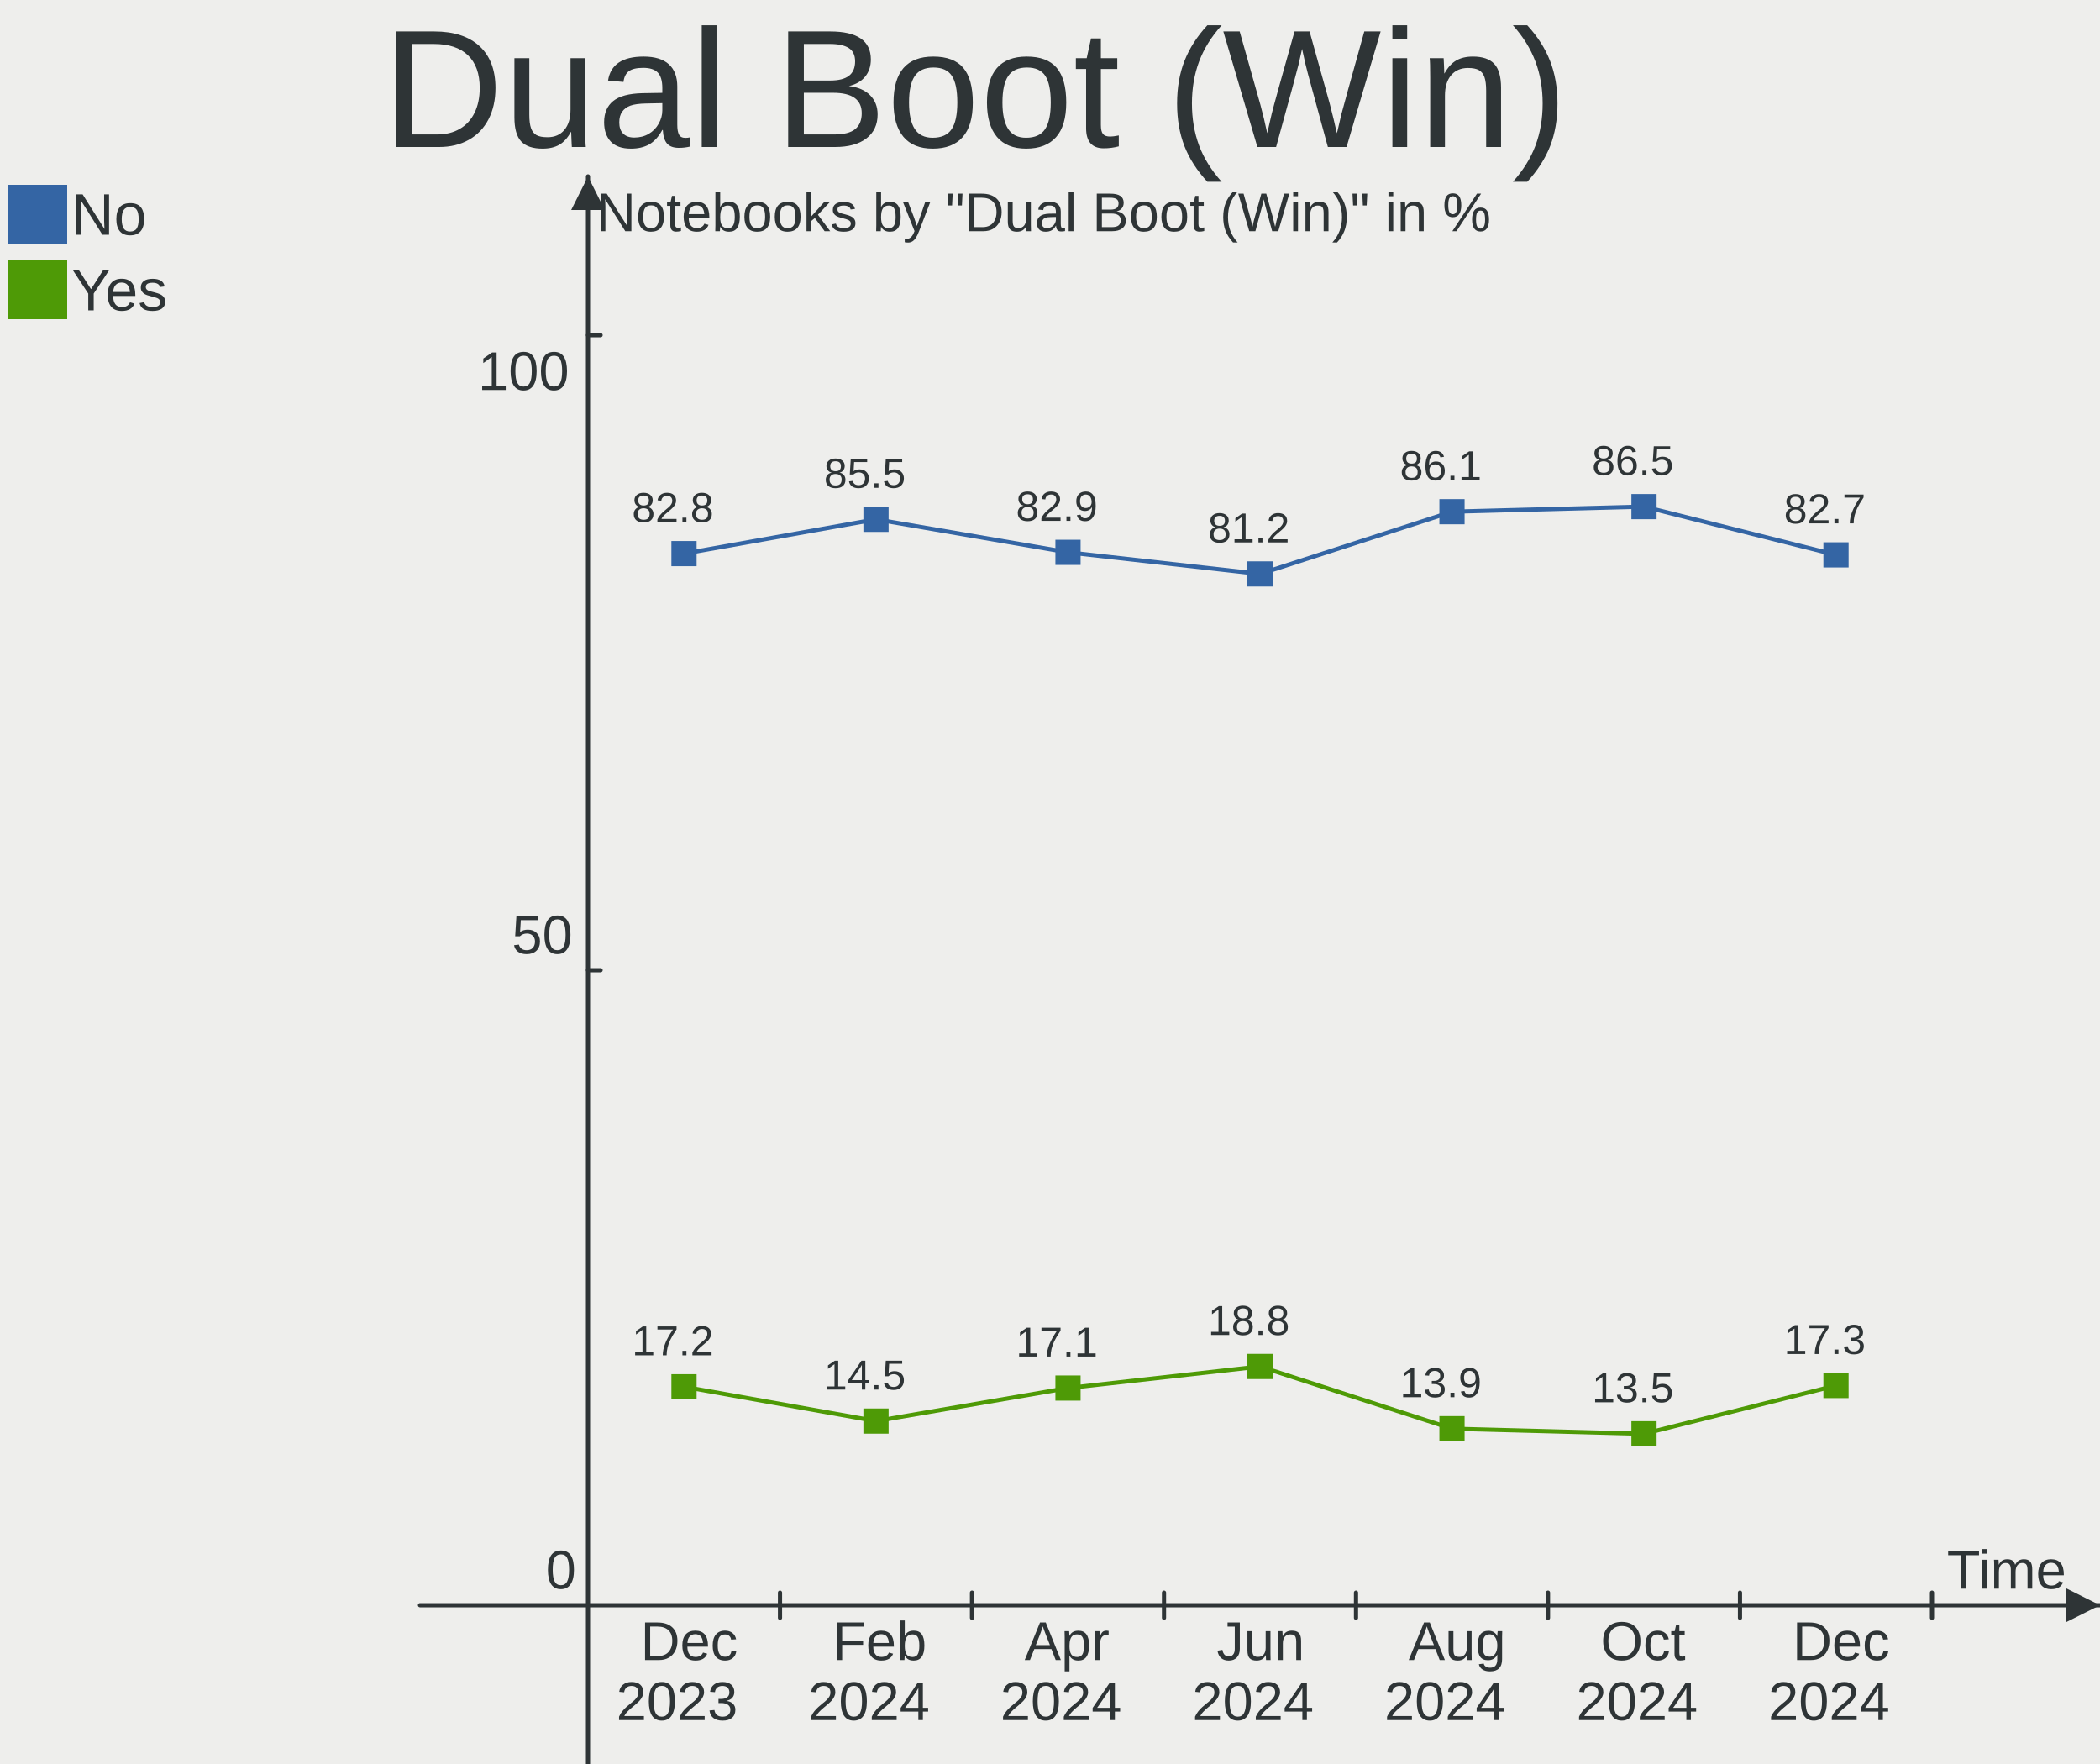
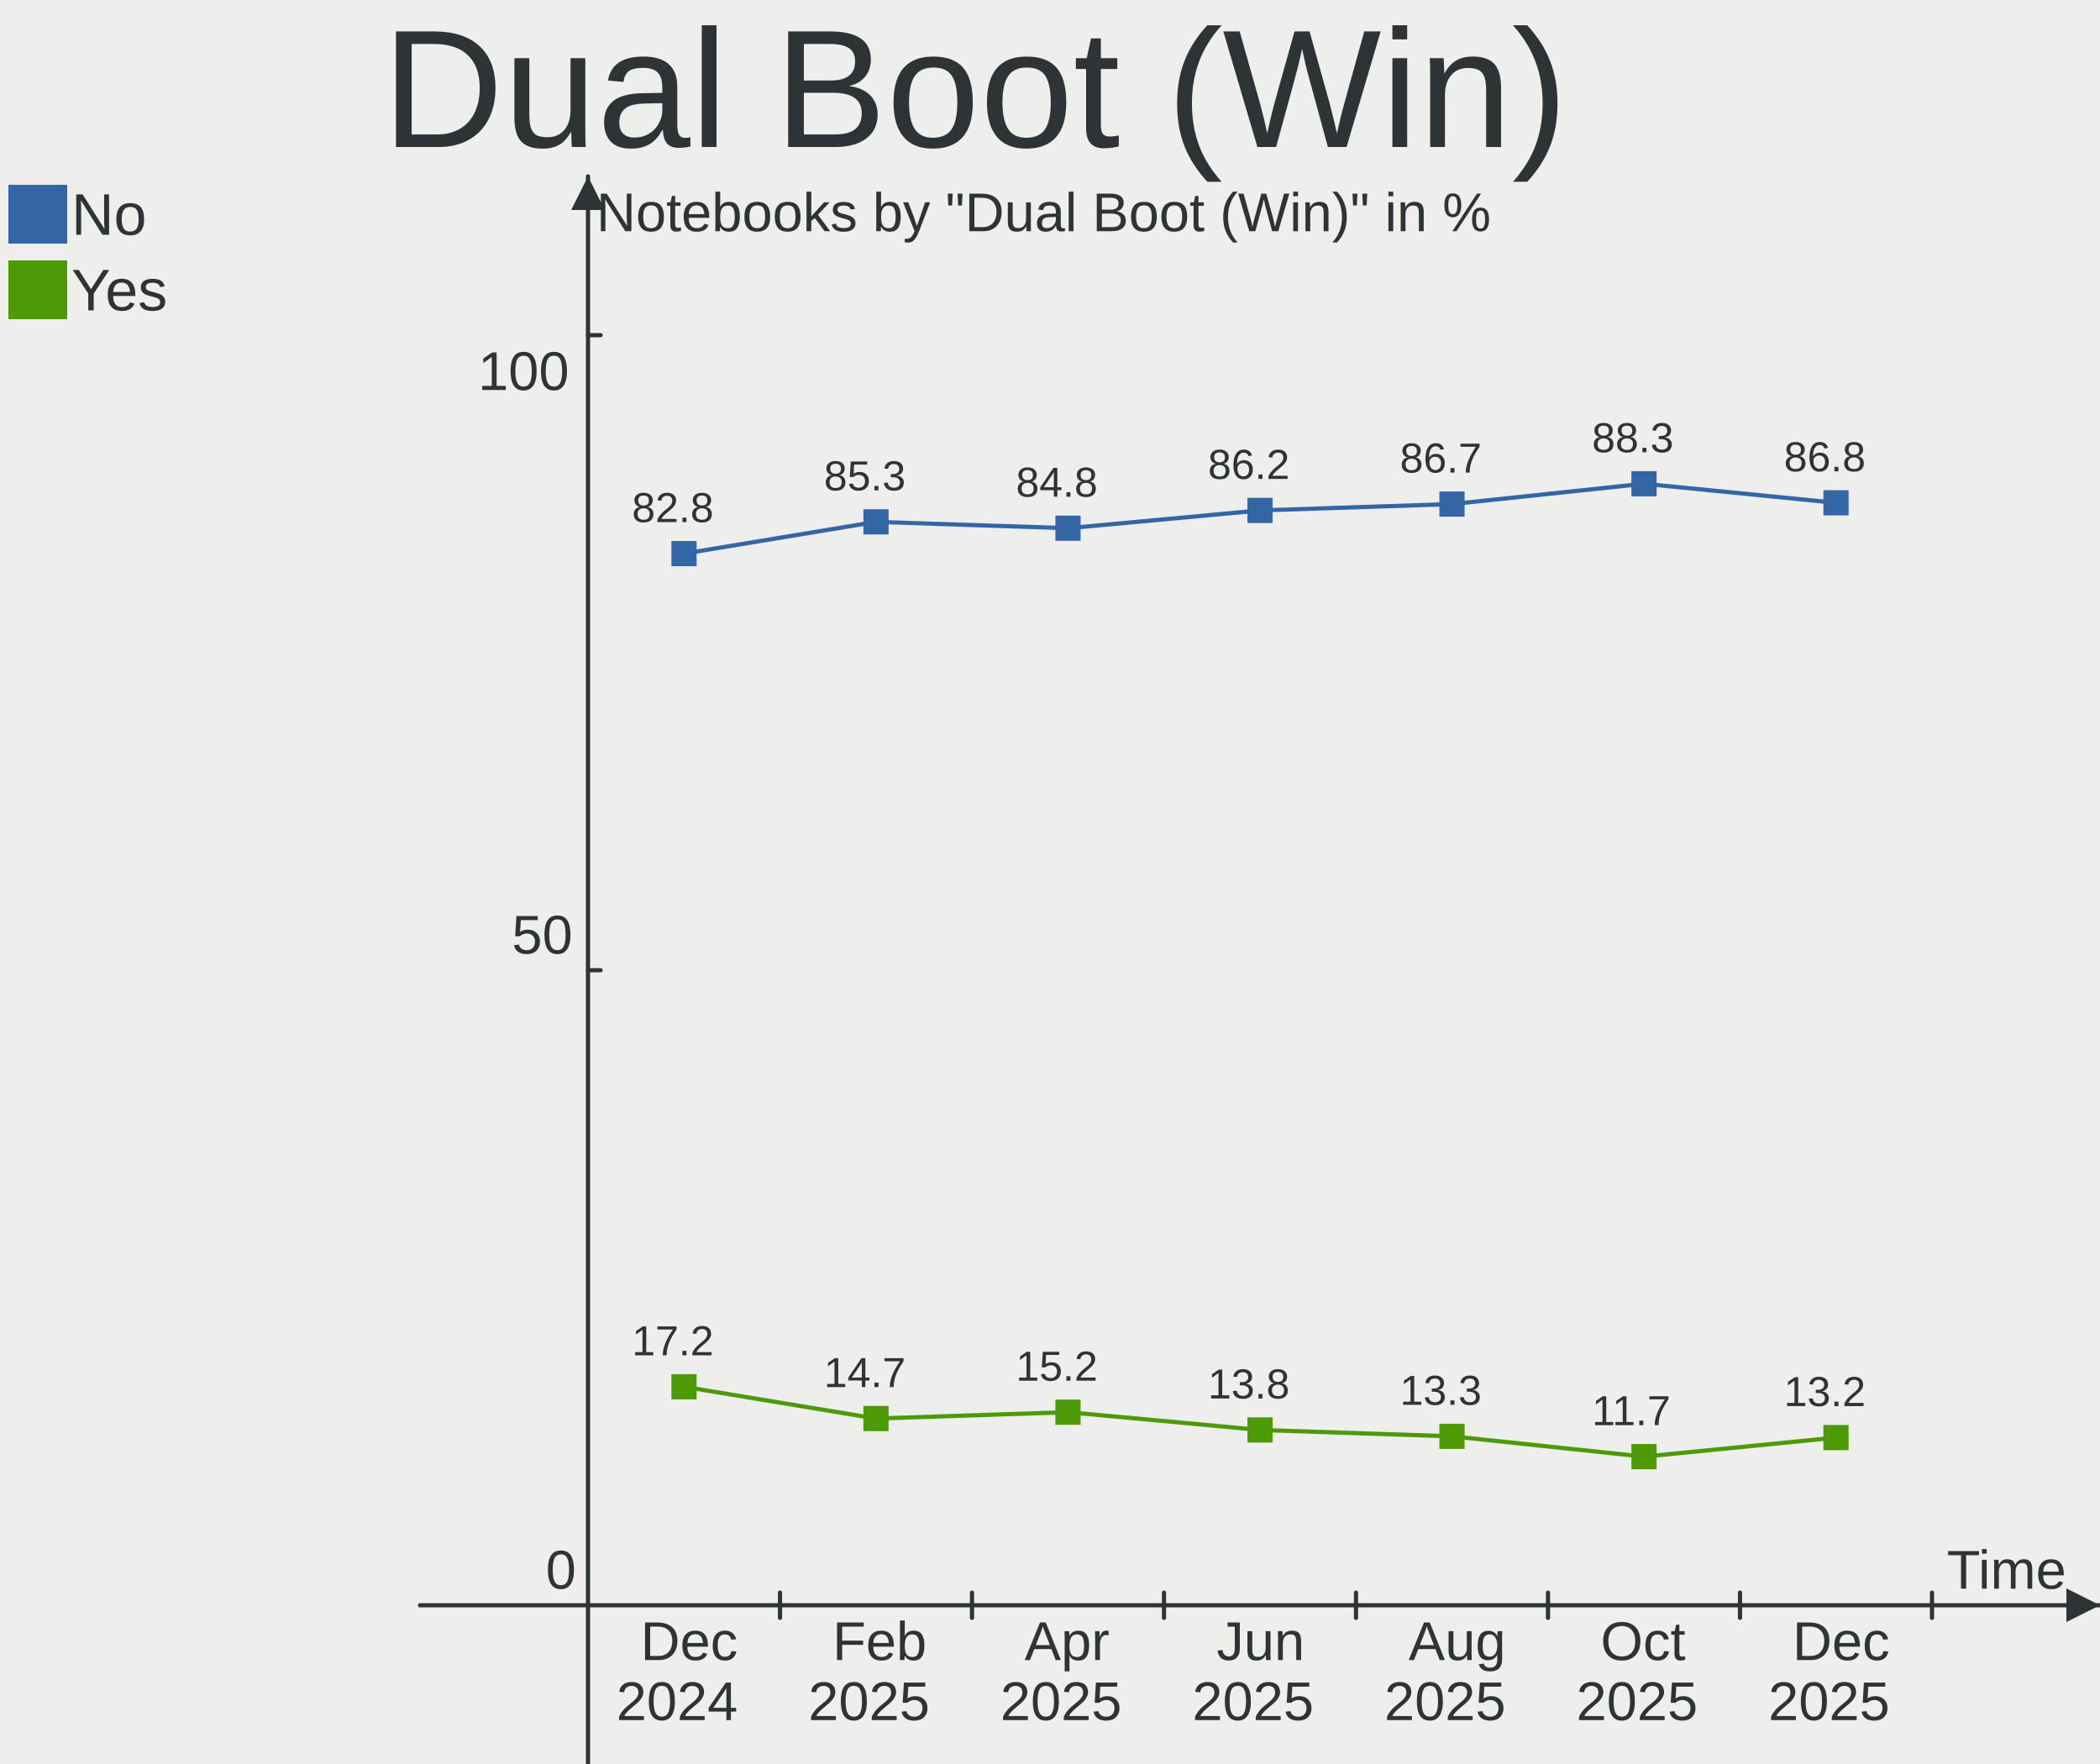
<svg xmlns="http://www.w3.org/2000/svg" width="500" height="420" version="1.0" id="ezcGraph">
  <defs />
  <g id="ezcGraphChart" color-rendering="optimizeQuality" shape-rendering="geometricPrecision" text-rendering="optimizeLegibility">
    <path d=" M 0,420 L 0,0 L 500,0 L 500,420 L 0,420 z " style="fill: #eeeeec; fill-opacity: 1.00; stroke: none;" id="ezcGraphPolygon_1" />
    <path d=" M 0,42 L 0,0 L 500,0 L 500,42 L 0,42 z " style="fill: #000000; fill-opacity: 0.00; stroke: none;" id="ezcGraphPolygon_2" />
    <path d=" M 0,420 L 0,42 L 100,42 L 100,420 L 0,420 z " style="fill: #000000; fill-opacity: 0.00; stroke: none;" id="ezcGraphPolygon_4" />
    <path d=" M 2,58 L 2,44 L 16,44 L 16,58 L 2,58 z " style="fill: #3465a4; fill-opacity: 1.00; stroke: none; cursor: pointer;" id="ezcGraphPolygon_5" />
    <path d=" M 2,76 L 2,62 L 16,62 L 16,76 L 2,76 z " style="fill: #4e9a06; fill-opacity: 1.00; stroke: none; cursor: pointer;" id="ezcGraphPolygon_7" />
    <path d=" M 100,382.2 L 500,382.2" style="fill: none; stroke: #2e3436; stroke-width: 1; stroke-opacity: 1.00; stroke-linecap: round; stroke-linejoin: round;" id="ezcGraphLine_9" />
    <path d=" M 492,378.2 L 500,382.2 L 492,386.2 L 492,378.2 z " style="fill: #2e3436; fill-opacity: 1.00; stroke: none;" id="ezcGraphPolygon_10" />
    <path d=" M 185.714,79.8 L 185.714,382.2" style="fill: none; stroke: #000000; stroke-width: 1; stroke-opacity: 0.00; stroke-linecap: round; stroke-linejoin: round;" id="ezcGraphLine_13" />
    <path d=" M 185.714,379.2 L 185.714,385.2" style="fill: none; stroke: #2e3436; stroke-width: 1; stroke-opacity: 1.00; stroke-linecap: round; stroke-linejoin: round;" id="ezcGraphLine_14" />
    <path d=" M 231.429,79.8 L 231.429,382.2" style="fill: none; stroke: #000000; stroke-width: 1; stroke-opacity: 0.00; stroke-linecap: round; stroke-linejoin: round;" id="ezcGraphLine_16" />
    <path d=" M 231.429,379.2 L 231.429,385.2" style="fill: none; stroke: #2e3436; stroke-width: 1; stroke-opacity: 1.00; stroke-linecap: round; stroke-linejoin: round;" id="ezcGraphLine_17" />
    <path d=" M 277.143,79.8 L 277.143,382.2" style="fill: none; stroke: #000000; stroke-width: 1; stroke-opacity: 0.00; stroke-linecap: round; stroke-linejoin: round;" id="ezcGraphLine_19" />
    <path d=" M 277.143,379.2 L 277.143,385.2" style="fill: none; stroke: #2e3436; stroke-width: 1; stroke-opacity: 1.00; stroke-linecap: round; stroke-linejoin: round;" id="ezcGraphLine_20" />
    <path d=" M 322.857,79.8 L 322.857,382.2" style="fill: none; stroke: #000000; stroke-width: 1; stroke-opacity: 0.00; stroke-linecap: round; stroke-linejoin: round;" id="ezcGraphLine_22" />
    <path d=" M 322.857,379.2 L 322.857,385.2" style="fill: none; stroke: #2e3436; stroke-width: 1; stroke-opacity: 1.00; stroke-linecap: round; stroke-linejoin: round;" id="ezcGraphLine_23" />
    <path d=" M 368.571,79.8 L 368.571,382.2" style="fill: none; stroke: #000000; stroke-width: 1; stroke-opacity: 0.00; stroke-linecap: round; stroke-linejoin: round;" id="ezcGraphLine_25" />
    <path d=" M 368.571,379.2 L 368.571,385.2" style="fill: none; stroke: #2e3436; stroke-width: 1; stroke-opacity: 1.00; stroke-linecap: round; stroke-linejoin: round;" id="ezcGraphLine_26" />
    <path d=" M 414.286,79.8 L 414.286,382.2" style="fill: none; stroke: #000000; stroke-width: 1; stroke-opacity: 0.00; stroke-linecap: round; stroke-linejoin: round;" id="ezcGraphLine_28" />
    <path d=" M 414.286,379.2 L 414.286,385.2" style="fill: none; stroke: #2e3436; stroke-width: 1; stroke-opacity: 1.00; stroke-linecap: round; stroke-linejoin: round;" id="ezcGraphLine_29" />
    <path d=" M 460,79.8 L 460,382.2" style="fill: none; stroke: #000000; stroke-width: 1; stroke-opacity: 0.00; stroke-linecap: round; stroke-linejoin: round;" id="ezcGraphLine_31" />
    <path d=" M 460,379.2 L 460,385.2" style="fill: none; stroke: #2e3436; stroke-width: 1; stroke-opacity: 1.00; stroke-linecap: round; stroke-linejoin: round;" id="ezcGraphLine_32" />
    <path d=" M 140,420 L 140,42" style="fill: none; stroke: #2e3436; stroke-width: 1; stroke-opacity: 1.00; stroke-linecap: round; stroke-linejoin: round;" id="ezcGraphLine_33" />
    <path d=" M 136,50 L 140,42 L 144,50 L 136,50 z " style="fill: #2e3436; fill-opacity: 1.00; stroke: none;" id="ezcGraphPolygon_34" />
    <path d=" M 140,231 L 460,231" style="fill: none; stroke: #000000; stroke-width: 1; stroke-opacity: 0.00; stroke-linecap: round; stroke-linejoin: round;" id="ezcGraphLine_37" />
    <path d=" M 140,231 L 143,231" style="fill: none; stroke: #2e3436; stroke-width: 1; stroke-opacity: 1.00; stroke-linecap: round; stroke-linejoin: round;" id="ezcGraphLine_38" />
    <path d=" M 140,79.8 L 460,79.8" style="fill: none; stroke: #000000; stroke-width: 1; stroke-opacity: 0.00; stroke-linecap: round; stroke-linejoin: round;" id="ezcGraphLine_40" />
    <path d=" M 140,79.8 L 143,79.8" style="fill: none; stroke: #2e3436; stroke-width: 1; stroke-opacity: 1.00; stroke-linecap: round; stroke-linejoin: round;" id="ezcGraphLine_41" />
    <path d=" M 162.857,131.813 L 162.857,131.813" style="fill: none; stroke: #3465a4; stroke-width: 1; stroke-opacity: 1.00; stroke-linecap: round; stroke-linejoin: round;" id="ezcGraphLine_43" />
-     <path d=" M 162.857,131.813 L 208.571,123.648" style="fill: none; stroke: #3465a4; stroke-width: 1; stroke-opacity: 1.00; stroke-linecap: round; stroke-linejoin: round;" id="ezcGraphLine_45" />
-     <path d=" M 208.571,123.648 L 254.286,131.51" style="fill: none; stroke: #3465a4; stroke-width: 1; stroke-opacity: 1.00; stroke-linecap: round; stroke-linejoin: round;" id="ezcGraphLine_47" />
-     <path d=" M 254.286,131.51 L 300,136.651" style="fill: none; stroke: #3465a4; stroke-width: 1; stroke-opacity: 1.00; stroke-linecap: round; stroke-linejoin: round;" id="ezcGraphLine_49" />
-     <path d=" M 300,136.651 L 345.714,121.834" style="fill: none; stroke: #3465a4; stroke-width: 1; stroke-opacity: 1.00; stroke-linecap: round; stroke-linejoin: round;" id="ezcGraphLine_51" />
-     <path d=" M 345.714,121.834 L 391.429,120.624" style="fill: none; stroke: #3465a4; stroke-width: 1; stroke-opacity: 1.00; stroke-linecap: round; stroke-linejoin: round;" id="ezcGraphLine_53" />
-     <path d=" M 391.429,120.624 L 437.143,132.115" style="fill: none; stroke: #3465a4; stroke-width: 1; stroke-opacity: 1.00; stroke-linecap: round; stroke-linejoin: round;" id="ezcGraphLine_55" />
+     <path d=" M 162.857,131.813 L 208.571,124.253" style="fill: none; stroke: #3465a4; stroke-width: 1; stroke-opacity: 1.00; stroke-linecap: round; stroke-linejoin: round;" id="ezcGraphLine_45" />
+     <path d=" M 208.571,124.253 L 254.286,125.765" style="fill: none; stroke: #3465a4; stroke-width: 1; stroke-opacity: 1.00; stroke-linecap: round; stroke-linejoin: round;" id="ezcGraphLine_47" />
+     <path d=" M 254.286,125.765 L 300,121.531" style="fill: none; stroke: #3465a4; stroke-width: 1; stroke-opacity: 1.00; stroke-linecap: round; stroke-linejoin: round;" id="ezcGraphLine_49" />
+     <path d=" M 300,121.531 L 345.714,120.019" style="fill: none; stroke: #3465a4; stroke-width: 1; stroke-opacity: 1.00; stroke-linecap: round; stroke-linejoin: round;" id="ezcGraphLine_51" />
+     <path d=" M 345.714,120.019 L 391.429,115.181" style="fill: none; stroke: #3465a4; stroke-width: 1; stroke-opacity: 1.00; stroke-linecap: round; stroke-linejoin: round;" id="ezcGraphLine_53" />
+     <path d=" M 391.429,115.181 L 437.143,119.717" style="fill: none; stroke: #3465a4; stroke-width: 1; stroke-opacity: 1.00; stroke-linecap: round; stroke-linejoin: round;" id="ezcGraphLine_55" />
    <path d=" M 162.857,330.187 L 162.857,330.187" style="fill: none; stroke: #4e9a06; stroke-width: 1; stroke-opacity: 1.00; stroke-linecap: round; stroke-linejoin: round;" id="ezcGraphLine_57" />
-     <path d=" M 162.857,330.187 L 208.571,338.352" style="fill: none; stroke: #4e9a06; stroke-width: 1; stroke-opacity: 1.00; stroke-linecap: round; stroke-linejoin: round;" id="ezcGraphLine_59" />
-     <path d=" M 208.571,338.352 L 254.286,330.49" style="fill: none; stroke: #4e9a06; stroke-width: 1; stroke-opacity: 1.00; stroke-linecap: round; stroke-linejoin: round;" id="ezcGraphLine_61" />
-     <path d=" M 254.286,330.49 L 300,325.349" style="fill: none; stroke: #4e9a06; stroke-width: 1; stroke-opacity: 1.00; stroke-linecap: round; stroke-linejoin: round;" id="ezcGraphLine_63" />
-     <path d=" M 300,325.349 L 345.714,340.166" style="fill: none; stroke: #4e9a06; stroke-width: 1; stroke-opacity: 1.00; stroke-linecap: round; stroke-linejoin: round;" id="ezcGraphLine_65" />
-     <path d=" M 345.714,340.166 L 391.429,341.376" style="fill: none; stroke: #4e9a06; stroke-width: 1; stroke-opacity: 1.00; stroke-linecap: round; stroke-linejoin: round;" id="ezcGraphLine_67" />
-     <path d=" M 391.429,341.376 L 437.143,329.885" style="fill: none; stroke: #4e9a06; stroke-width: 1; stroke-opacity: 1.00; stroke-linecap: round; stroke-linejoin: round;" id="ezcGraphLine_69" />
+     <path d=" M 162.857,330.187 L 208.571,337.747" style="fill: none; stroke: #4e9a06; stroke-width: 1; stroke-opacity: 1.00; stroke-linecap: round; stroke-linejoin: round;" id="ezcGraphLine_59" />
+     <path d=" M 208.571,337.747 L 254.286,336.235" style="fill: none; stroke: #4e9a06; stroke-width: 1; stroke-opacity: 1.00; stroke-linecap: round; stroke-linejoin: round;" id="ezcGraphLine_61" />
+     <path d=" M 254.286,336.235 L 300,340.469" style="fill: none; stroke: #4e9a06; stroke-width: 1; stroke-opacity: 1.00; stroke-linecap: round; stroke-linejoin: round;" id="ezcGraphLine_63" />
+     <path d=" M 300,340.469 L 345.714,341.981" style="fill: none; stroke: #4e9a06; stroke-width: 1; stroke-opacity: 1.00; stroke-linecap: round; stroke-linejoin: round;" id="ezcGraphLine_65" />
+     <path d=" M 345.714,341.981 L 391.429,346.819" style="fill: none; stroke: #4e9a06; stroke-width: 1; stroke-opacity: 1.00; stroke-linecap: round; stroke-linejoin: round;" id="ezcGraphLine_67" />
+     <path d=" M 391.429,346.819 L 437.143,342.283" style="fill: none; stroke: #4e9a06; stroke-width: 1; stroke-opacity: 1.00; stroke-linecap: round; stroke-linejoin: round;" id="ezcGraphLine_69" />
    <path d=" M 159.857,134.813 L 159.857,128.813 L 165.857,128.813 L 165.857,134.813 L 159.857,134.813 z " style="fill: #3465a4; fill-opacity: 1.00; stroke: none; cursor: pointer;" id="ezcGraphPolygon_71" />
-     <path d=" M 205.571,126.648 L 205.571,120.648 L 211.571,120.648 L 211.571,126.648 L 205.571,126.648 z " style="fill: #3465a4; fill-opacity: 1.00; stroke: none; cursor: pointer;" id="ezcGraphPolygon_72" />
-     <path d=" M 251.286,134.51 L 251.286,128.51 L 257.286,128.51 L 257.286,134.51 L 251.286,134.51 z " style="fill: #3465a4; fill-opacity: 1.00; stroke: none; cursor: pointer;" id="ezcGraphPolygon_73" />
-     <path d=" M 297,139.651 L 297,133.651 L 303,133.651 L 303,139.651 L 297,139.651 z " style="fill: #3465a4; fill-opacity: 1.00; stroke: none; cursor: pointer;" id="ezcGraphPolygon_74" />
-     <path d=" M 342.714,124.834 L 342.714,118.834 L 348.714,118.834 L 348.714,124.834 L 342.714,124.834 z " style="fill: #3465a4; fill-opacity: 1.00; stroke: none; cursor: pointer;" id="ezcGraphPolygon_75" />
-     <path d=" M 388.429,123.624 L 388.429,117.624 L 394.429,117.624 L 394.429,123.624 L 388.429,123.624 z " style="fill: #3465a4; fill-opacity: 1.00; stroke: none; cursor: pointer;" id="ezcGraphPolygon_76" />
-     <path d=" M 434.143,135.115 L 434.143,129.115 L 440.143,129.115 L 440.143,135.115 L 434.143,135.115 z " style="fill: #3465a4; fill-opacity: 1.00; stroke: none; cursor: pointer;" id="ezcGraphPolygon_77" />
+     <path d=" M 205.571,127.253 L 205.571,121.253 L 211.571,121.253 L 211.571,127.253 L 205.571,127.253 z " style="fill: #3465a4; fill-opacity: 1.00; stroke: none; cursor: pointer;" id="ezcGraphPolygon_72" />
+     <path d=" M 251.286,128.765 L 251.286,122.765 L 257.286,122.765 L 257.286,128.765 L 251.286,128.765 z " style="fill: #3465a4; fill-opacity: 1.00; stroke: none; cursor: pointer;" id="ezcGraphPolygon_73" />
+     <path d=" M 297,124.531 L 297,118.531 L 303,118.531 L 303,124.531 L 297,124.531 z " style="fill: #3465a4; fill-opacity: 1.00; stroke: none; cursor: pointer;" id="ezcGraphPolygon_74" />
+     <path d=" M 342.714,123.019 L 342.714,117.019 L 348.714,117.019 L 348.714,123.019 L 342.714,123.019 z " style="fill: #3465a4; fill-opacity: 1.00; stroke: none; cursor: pointer;" id="ezcGraphPolygon_75" />
+     <path d=" M 388.429,118.181 L 388.429,112.181 L 394.429,112.181 L 394.429,118.181 L 388.429,118.181 z " style="fill: #3465a4; fill-opacity: 1.00; stroke: none; cursor: pointer;" id="ezcGraphPolygon_76" />
+     <path d=" M 434.143,122.717 L 434.143,116.717 L 440.143,116.717 L 440.143,122.717 L 434.143,122.717 z " style="fill: #3465a4; fill-opacity: 1.00; stroke: none; cursor: pointer;" id="ezcGraphPolygon_77" />
    <path d=" M 159.857,333.187 L 159.857,327.187 L 165.857,327.187 L 165.857,333.187 L 159.857,333.187 z " style="fill: #4e9a06; fill-opacity: 1.00; stroke: none; cursor: pointer;" id="ezcGraphPolygon_78" />
-     <path d=" M 205.571,341.352 L 205.571,335.352 L 211.571,335.352 L 211.571,341.352 L 205.571,341.352 z " style="fill: #4e9a06; fill-opacity: 1.00; stroke: none; cursor: pointer;" id="ezcGraphPolygon_79" />
-     <path d=" M 251.286,333.49 L 251.286,327.49 L 257.286,327.49 L 257.286,333.49 L 251.286,333.49 z " style="fill: #4e9a06; fill-opacity: 1.00; stroke: none; cursor: pointer;" id="ezcGraphPolygon_80" />
-     <path d=" M 297,328.349 L 297,322.349 L 303,322.349 L 303,328.349 L 297,328.349 z " style="fill: #4e9a06; fill-opacity: 1.00; stroke: none; cursor: pointer;" id="ezcGraphPolygon_81" />
-     <path d=" M 342.714,343.166 L 342.714,337.166 L 348.714,337.166 L 348.714,343.166 L 342.714,343.166 z " style="fill: #4e9a06; fill-opacity: 1.00; stroke: none; cursor: pointer;" id="ezcGraphPolygon_82" />
-     <path d=" M 388.429,344.376 L 388.429,338.376 L 394.429,338.376 L 394.429,344.376 L 388.429,344.376 z " style="fill: #4e9a06; fill-opacity: 1.00; stroke: none; cursor: pointer;" id="ezcGraphPolygon_83" />
-     <path d=" M 434.143,332.885 L 434.143,326.885 L 440.143,326.885 L 440.143,332.885 L 434.143,332.885 z " style="fill: #4e9a06; fill-opacity: 1.00; stroke: none; cursor: pointer;" id="ezcGraphPolygon_84" />
+     <path d=" M 205.571,340.747 L 205.571,334.747 L 211.571,334.747 L 211.571,340.747 L 205.571,340.747 z " style="fill: #4e9a06; fill-opacity: 1.00; stroke: none; cursor: pointer;" id="ezcGraphPolygon_79" />
+     <path d=" M 251.286,339.235 L 251.286,333.235 L 257.286,333.235 L 257.286,339.235 L 251.286,339.235 z " style="fill: #4e9a06; fill-opacity: 1.00; stroke: none; cursor: pointer;" id="ezcGraphPolygon_80" />
+     <path d=" M 297,343.469 L 297,337.469 L 303,337.469 L 303,343.469 L 297,343.469 z " style="fill: #4e9a06; fill-opacity: 1.00; stroke: none; cursor: pointer;" id="ezcGraphPolygon_81" />
+     <path d=" M 342.714,344.981 L 342.714,338.981 L 348.714,338.981 L 348.714,344.981 L 342.714,344.981 z " style="fill: #4e9a06; fill-opacity: 1.00; stroke: none; cursor: pointer;" id="ezcGraphPolygon_82" />
+     <path d=" M 388.429,349.819 L 388.429,343.819 L 394.429,343.819 L 394.429,349.819 L 388.429,349.819 z " style="fill: #4e9a06; fill-opacity: 1.00; stroke: none; cursor: pointer;" id="ezcGraphPolygon_83" />
+     <path d=" M 434.143,345.283 L 434.143,339.283 L 440.143,339.283 L 440.143,345.283 L 434.143,345.283 z " style="fill: #4e9a06; fill-opacity: 1.00; stroke: none; cursor: pointer;" id="ezcGraphPolygon_84" />
    <g id="ezcGraphTextBox_3">
      <path d=" M 90.5,42 L 90.5,0.5 L 410,0.5 L 410,42 L 90.5,42 z " style="fill: #ffffff; fill-opacity: 0.00; stroke: none;" id="ezcGraphPolygon_85" />
      <text id="ezcGraphTextBox_3_text" x="91" text-length="318px" y="35" style="font-size: 40px; font-family: 'Arial'; fill: #2e3436; fill-opacity: 1.00; stroke: none;">Dual Boot (Win)</text>
    </g>
    <g id="ezcGraphTextBox_6" style=" cursor: pointer;">
      <path d=" M 16.5,59 L 16.5,43.5 L 32.84,43.5 L 32.84,59 L 16.5,59 z " style="fill: #ffffff; fill-opacity: 0.00; stroke: none;" id="ezcGraphPolygon_86" />
      <text id="ezcGraphTextBox_6_text" x="17" text-length="14.84px" y="55.9" style="font-size: 14px; font-family: 'Arial'; fill: #2e3436; fill-opacity: 1.00; stroke: none;">No</text>
    </g>
    <g id="ezcGraphTextBox_8" style=" cursor: pointer;">
      <path d=" M 16.5,77 L 16.5,61.5 L 40.26,61.5 L 40.26,77 L 16.5,77 z " style="fill: #ffffff; fill-opacity: 0.00; stroke: none;" id="ezcGraphPolygon_87" />
      <text id="ezcGraphTextBox_8_text" x="17" text-length="22.26px" y="73.9" style="font-size: 14px; font-family: 'Arial'; fill: #2e3436; fill-opacity: 1.00; stroke: none;">Yes</text>
    </g>
    <g id="ezcGraphTextBox_11" transform="rotate( 0.00 493 375.2 )">
      <path d=" M 463.05,381.2 L 463.05,366.7 L 499,366.7 L 499,381.2 L 463.05,381.2 z " style="fill: #ffffff; fill-opacity: 0.00; stroke: none;" id="ezcGraphPolygon_88" />
      <text id="ezcGraphTextBox_11_text" x="463.55" text-length="34.45px" y="378.25" style="font-size: 13px; font-family: 'Arial'; fill: #2e3436; fill-opacity: 1.00; stroke: none;">Time </text>
    </g>
    <g id="ezcGraphTextBox_12">
      <path d=" M 146.237,411.3 L 146.237,383.7 L 179.977,383.7 L 179.977,411.3 L 146.237,411.3 z " style="fill: #ffffff; fill-opacity: 0.00; stroke: none;" id="ezcGraphPolygon_89" />
      <text id="ezcGraphTextBox_12_text" x="152.522" text-length="20.67px" y="395.25" style="font-size: 13px; font-family: 'Arial'; fill: #2e3436; fill-opacity: 1.00; stroke: none;">Dec</text>
-       <text id="ezcGraphTextBox_12_text" x="146.737" text-length="32.24px" y="409.55" style="font-size: 13px; font-family: 'Arial'; fill: #2e3436; fill-opacity: 1.00; stroke: none;">2023</text>
+       <text id="ezcGraphTextBox_12_text" x="146.737" text-length="32.24px" y="409.55" style="font-size: 13px; font-family: 'Arial'; fill: #2e3436; fill-opacity: 1.00; stroke: none;">2024</text>
    </g>
    <g id="ezcGraphTextBox_15">
      <path d=" M 191.951,411.3 L 191.951,383.7 L 225.691,383.7 L 225.691,411.3 L 191.951,411.3 z " style="fill: #ffffff; fill-opacity: 0.00; stroke: none;" id="ezcGraphPolygon_90" />
      <text id="ezcGraphTextBox_15_text" x="198.236" text-length="20.67px" y="395.25" style="font-size: 13px; font-family: 'Arial'; fill: #2e3436; fill-opacity: 1.00; stroke: none;">Feb</text>
-       <text id="ezcGraphTextBox_15_text" x="192.451" text-length="32.24px" y="409.55" style="font-size: 13px; font-family: 'Arial'; fill: #2e3436; fill-opacity: 1.00; stroke: none;">2024</text>
+       <text id="ezcGraphTextBox_15_text" x="192.451" text-length="32.24px" y="409.55" style="font-size: 13px; font-family: 'Arial'; fill: #2e3436; fill-opacity: 1.00; stroke: none;">2025</text>
    </g>
    <g id="ezcGraphTextBox_18">
      <path d=" M 237.666,411.3 L 237.666,383.7 L 271.406,383.7 L 271.406,411.3 L 237.666,411.3 z " style="fill: #ffffff; fill-opacity: 0.00; stroke: none;" id="ezcGraphPolygon_91" />
      <text id="ezcGraphTextBox_18_text" x="243.951" text-length="20.67px" y="395.25" style="font-size: 13px; font-family: 'Arial'; fill: #2e3436; fill-opacity: 1.00; stroke: none;">Apr</text>
-       <text id="ezcGraphTextBox_18_text" x="238.166" text-length="32.24px" y="409.55" style="font-size: 13px; font-family: 'Arial'; fill: #2e3436; fill-opacity: 1.00; stroke: none;">2024</text>
+       <text id="ezcGraphTextBox_18_text" x="238.166" text-length="32.24px" y="409.55" style="font-size: 13px; font-family: 'Arial'; fill: #2e3436; fill-opacity: 1.00; stroke: none;">2025</text>
    </g>
    <g id="ezcGraphTextBox_21">
      <path d=" M 283.38,411.3 L 283.38,383.7 L 317.12,383.7 L 317.12,411.3 L 283.38,411.3 z " style="fill: #ffffff; fill-opacity: 0.00; stroke: none;" id="ezcGraphPolygon_92" />
      <text id="ezcGraphTextBox_21_text" x="289.665" text-length="20.67px" y="395.25" style="font-size: 13px; font-family: 'Arial'; fill: #2e3436; fill-opacity: 1.00; stroke: none;">Jun</text>
-       <text id="ezcGraphTextBox_21_text" x="283.88" text-length="32.24px" y="409.55" style="font-size: 13px; font-family: 'Arial'; fill: #2e3436; fill-opacity: 1.00; stroke: none;">2024</text>
+       <text id="ezcGraphTextBox_21_text" x="283.88" text-length="32.24px" y="409.55" style="font-size: 13px; font-family: 'Arial'; fill: #2e3436; fill-opacity: 1.00; stroke: none;">2025</text>
    </g>
    <g id="ezcGraphTextBox_24">
      <path d=" M 329.094,411.3 L 329.094,383.7 L 362.834,383.7 L 362.834,411.3 L 329.094,411.3 z " style="fill: #ffffff; fill-opacity: 0.00; stroke: none;" id="ezcGraphPolygon_93" />
      <text id="ezcGraphTextBox_24_text" x="335.379" text-length="20.67px" y="395.25" style="font-size: 13px; font-family: 'Arial'; fill: #2e3436; fill-opacity: 1.00; stroke: none;">Aug</text>
-       <text id="ezcGraphTextBox_24_text" x="329.594" text-length="32.24px" y="409.55" style="font-size: 13px; font-family: 'Arial'; fill: #2e3436; fill-opacity: 1.00; stroke: none;">2024</text>
+       <text id="ezcGraphTextBox_24_text" x="329.594" text-length="32.24px" y="409.55" style="font-size: 13px; font-family: 'Arial'; fill: #2e3436; fill-opacity: 1.00; stroke: none;">2025</text>
    </g>
    <g id="ezcGraphTextBox_27">
      <path d=" M 374.809,411.3 L 374.809,383.7 L 408.549,383.7 L 408.549,411.3 L 374.809,411.3 z " style="fill: #ffffff; fill-opacity: 0.00; stroke: none;" id="ezcGraphPolygon_94" />
      <text id="ezcGraphTextBox_27_text" x="381.094" text-length="20.67px" y="395.25" style="font-size: 13px; font-family: 'Arial'; fill: #2e3436; fill-opacity: 1.00; stroke: none;">Oct</text>
-       <text id="ezcGraphTextBox_27_text" x="375.309" text-length="32.24px" y="409.55" style="font-size: 13px; font-family: 'Arial'; fill: #2e3436; fill-opacity: 1.00; stroke: none;">2024</text>
+       <text id="ezcGraphTextBox_27_text" x="375.309" text-length="32.24px" y="409.55" style="font-size: 13px; font-family: 'Arial'; fill: #2e3436; fill-opacity: 1.00; stroke: none;">2025</text>
    </g>
    <g id="ezcGraphTextBox_30">
      <path d=" M 420.523,411.3 L 420.523,383.7 L 454.263,383.7 L 454.263,411.3 L 420.523,411.3 z " style="fill: #ffffff; fill-opacity: 0.00; stroke: none;" id="ezcGraphPolygon_95" />
      <text id="ezcGraphTextBox_30_text" x="426.808" text-length="20.67px" y="395.25" style="font-size: 13px; font-family: 'Arial'; fill: #2e3436; fill-opacity: 1.00; stroke: none;">Dec</text>
-       <text id="ezcGraphTextBox_30_text" x="421.023" text-length="32.24px" y="409.55" style="font-size: 13px; font-family: 'Arial'; fill: #2e3436; fill-opacity: 1.00; stroke: none;">2024</text>
+       <text id="ezcGraphTextBox_30_text" x="421.023" text-length="32.24px" y="409.55" style="font-size: 13px; font-family: 'Arial'; fill: #2e3436; fill-opacity: 1.00; stroke: none;">2025</text>
    </g>
    <g id="ezcGraphTextBox_35" transform="rotate( 0.00 147 49 )">
      <path d=" M 141.5,58 L 141.5,43.5 L 384.15,43.5 L 384.15,58 L 141.5,58 z " style="fill: #ffffff; fill-opacity: 0.00; stroke: none;" id="ezcGraphPolygon_96" />
      <text id="ezcGraphTextBox_35_text" x="142" text-length="241.15px" y="55.05" style="font-size: 13px; font-family: 'Arial'; fill: #2e3436; fill-opacity: 1.00; stroke: none;">Notebooks by "Dual Boot (Win)" in %</text>
    </g>
    <g id="ezcGraphTextBox_36">
      <path d=" M 129.44,381.2 L 129.44,366.7 L 139,366.7 L 139,381.2 L 129.44,381.2 z " style="fill: #ffffff; fill-opacity: 0.00; stroke: none;" id="ezcGraphPolygon_97" />
      <text id="ezcGraphTextBox_36_text" x="129.94" text-length="8.06px" y="378.25" style="font-size: 13px; font-family: 'Arial'; fill: #2e3436; fill-opacity: 1.00; stroke: none;">0</text>
    </g>
    <g id="ezcGraphTextBox_39">
      <path d=" M 121.38,230 L 121.38,215.5 L 139,215.5 L 139,230 L 121.38,230 z " style="fill: #ffffff; fill-opacity: 0.00; stroke: none;" id="ezcGraphPolygon_98" />
      <text id="ezcGraphTextBox_39_text" x="121.88" text-length="16.12px" y="227.05" style="font-size: 13px; font-family: 'Arial'; fill: #2e3436; fill-opacity: 1.00; stroke: none;">50</text>
    </g>
    <g id="ezcGraphTextBox_42">
      <path d=" M 113.32,95.8 L 113.32,81.3 L 139,81.3 L 139,95.8 L 113.32,95.8 z " style="fill: #ffffff; fill-opacity: 0.00; stroke: none;" id="ezcGraphPolygon_99" />
      <text id="ezcGraphTextBox_42_text" x="113.82" text-length="24.18px" y="92.85" style="font-size: 13px; font-family: 'Arial'; fill: #2e3436; fill-opacity: 1.00; stroke: none;">100</text>
    </g>
    <g id="ezcGraphTextBox_44">
      <path d=" M 149.957,126.813 L 149.957,115.313 L 176.257,115.313 L 176.257,126.813 L 149.957,126.813 z " style="fill: #ffffff; fill-opacity: 0.00; stroke: none;" id="ezcGraphPolygon_100" />
      <text id="ezcGraphTextBox_44_text" x="150.457" text-length="24.8px" y="124.313" style="font-size: 10px; font-family: 'Arial'; fill: #2e3436; fill-opacity: 1.00; stroke: none;">82.8</text>
    </g>
    <g id="ezcGraphTextBox_46">
-       <path d=" M 195.671,118.648 L 195.671,107.148 L 221.971,107.148 L 221.971,118.648 L 195.671,118.648 z " style="fill: #ffffff; fill-opacity: 0.00; stroke: none;" id="ezcGraphPolygon_101" />
-       <text id="ezcGraphTextBox_46_text" x="196.171" text-length="24.8px" y="116.148" style="font-size: 10px; font-family: 'Arial'; fill: #2e3436; fill-opacity: 1.00; stroke: none;">85.5</text>
+       <path d=" M 195.671,119.253 L 195.671,107.753 L 221.971,107.753 L 221.971,119.253 L 195.671,119.253 z " style="fill: #ffffff; fill-opacity: 0.00; stroke: none;" id="ezcGraphPolygon_101" />
+       <text id="ezcGraphTextBox_46_text" x="196.171" text-length="24.8px" y="116.753" style="font-size: 10px; font-family: 'Arial'; fill: #2e3436; fill-opacity: 1.00; stroke: none;">85.3</text>
    </g>
    <g id="ezcGraphTextBox_48">
-       <path d=" M 241.386,126.51 L 241.386,115.01 L 267.686,115.01 L 267.686,126.51 L 241.386,126.51 z " style="fill: #ffffff; fill-opacity: 0.00; stroke: none;" id="ezcGraphPolygon_102" />
-       <text id="ezcGraphTextBox_48_text" x="241.886" text-length="24.8px" y="124.01" style="font-size: 10px; font-family: 'Arial'; fill: #2e3436; fill-opacity: 1.00; stroke: none;">82.9</text>
+       <path d=" M 241.386,120.765 L 241.386,109.265 L 267.686,109.265 L 267.686,120.765 L 241.386,120.765 z " style="fill: #ffffff; fill-opacity: 0.00; stroke: none;" id="ezcGraphPolygon_102" />
+       <text id="ezcGraphTextBox_48_text" x="241.886" text-length="24.8px" y="118.265" style="font-size: 10px; font-family: 'Arial'; fill: #2e3436; fill-opacity: 1.00; stroke: none;">84.8</text>
    </g>
    <g id="ezcGraphTextBox_50">
-       <path d=" M 287.1,131.651 L 287.1,120.151 L 313.4,120.151 L 313.4,131.651 L 287.1,131.651 z " style="fill: #ffffff; fill-opacity: 0.00; stroke: none;" id="ezcGraphPolygon_103" />
-       <text id="ezcGraphTextBox_50_text" x="287.6" text-length="24.8px" y="129.151" style="font-size: 10px; font-family: 'Arial'; fill: #2e3436; fill-opacity: 1.00; stroke: none;">81.2</text>
+       <path d=" M 287.1,116.531 L 287.1,105.031 L 313.4,105.031 L 313.4,116.531 L 287.1,116.531 z " style="fill: #ffffff; fill-opacity: 0.00; stroke: none;" id="ezcGraphPolygon_103" />
+       <text id="ezcGraphTextBox_50_text" x="287.6" text-length="24.8px" y="114.031" style="font-size: 10px; font-family: 'Arial'; fill: #2e3436; fill-opacity: 1.00; stroke: none;">86.2</text>
    </g>
    <g id="ezcGraphTextBox_52">
-       <path d=" M 332.814,116.834 L 332.814,105.334 L 359.114,105.334 L 359.114,116.834 L 332.814,116.834 z " style="fill: #ffffff; fill-opacity: 0.00; stroke: none;" id="ezcGraphPolygon_104" />
-       <text id="ezcGraphTextBox_52_text" x="333.314" text-length="24.8px" y="114.334" style="font-size: 10px; font-family: 'Arial'; fill: #2e3436; fill-opacity: 1.00; stroke: none;">86.1</text>
+       <path d=" M 332.814,115.019 L 332.814,103.519 L 359.114,103.519 L 359.114,115.019 L 332.814,115.019 z " style="fill: #ffffff; fill-opacity: 0.00; stroke: none;" id="ezcGraphPolygon_104" />
+       <text id="ezcGraphTextBox_52_text" x="333.314" text-length="24.8px" y="112.519" style="font-size: 10px; font-family: 'Arial'; fill: #2e3436; fill-opacity: 1.00; stroke: none;">86.7</text>
    </g>
    <g id="ezcGraphTextBox_54">
-       <path d=" M 378.529,115.624 L 378.529,104.124 L 404.829,104.124 L 404.829,115.624 L 378.529,115.624 z " style="fill: #ffffff; fill-opacity: 0.00; stroke: none;" id="ezcGraphPolygon_105" />
-       <text id="ezcGraphTextBox_54_text" x="379.029" text-length="24.8px" y="113.124" style="font-size: 10px; font-family: 'Arial'; fill: #2e3436; fill-opacity: 1.00; stroke: none;">86.5</text>
+       <path d=" M 378.529,110.181 L 378.529,98.681 L 404.829,98.681 L 404.829,110.181 L 378.529,110.181 z " style="fill: #ffffff; fill-opacity: 0.00; stroke: none;" id="ezcGraphPolygon_105" />
+       <text id="ezcGraphTextBox_54_text" x="379.029" text-length="24.8px" y="107.681" style="font-size: 10px; font-family: 'Arial'; fill: #2e3436; fill-opacity: 1.00; stroke: none;">88.3</text>
    </g>
    <g id="ezcGraphTextBox_56">
-       <path d=" M 424.243,127.115 L 424.243,115.615 L 450.543,115.615 L 450.543,127.115 L 424.243,127.115 z " style="fill: #ffffff; fill-opacity: 0.00; stroke: none;" id="ezcGraphPolygon_106" />
-       <text id="ezcGraphTextBox_56_text" x="424.743" text-length="24.8px" y="124.615" style="font-size: 10px; font-family: 'Arial'; fill: #2e3436; fill-opacity: 1.00; stroke: none;">82.7</text>
+       <path d=" M 424.243,114.717 L 424.243,103.217 L 450.543,103.217 L 450.543,114.717 L 424.243,114.717 z " style="fill: #ffffff; fill-opacity: 0.00; stroke: none;" id="ezcGraphPolygon_106" />
+       <text id="ezcGraphTextBox_56_text" x="424.743" text-length="24.8px" y="112.217" style="font-size: 10px; font-family: 'Arial'; fill: #2e3436; fill-opacity: 1.00; stroke: none;">86.8</text>
    </g>
    <g id="ezcGraphTextBox_58">
      <path d=" M 149.957,325.187 L 149.957,313.687 L 176.257,313.687 L 176.257,325.187 L 149.957,325.187 z " style="fill: #ffffff; fill-opacity: 0.00; stroke: none;" id="ezcGraphPolygon_107" />
      <text id="ezcGraphTextBox_58_text" x="150.457" text-length="24.8px" y="322.687" style="font-size: 10px; font-family: 'Arial'; fill: #2e3436; fill-opacity: 1.00; stroke: none;">17.2</text>
    </g>
    <g id="ezcGraphTextBox_60">
-       <path d=" M 195.671,333.352 L 195.671,321.852 L 221.971,321.852 L 221.971,333.352 L 195.671,333.352 z " style="fill: #ffffff; fill-opacity: 0.00; stroke: none;" id="ezcGraphPolygon_108" />
-       <text id="ezcGraphTextBox_60_text" x="196.171" text-length="24.8px" y="330.852" style="font-size: 10px; font-family: 'Arial'; fill: #2e3436; fill-opacity: 1.00; stroke: none;">14.5</text>
+       <path d=" M 195.671,332.747 L 195.671,321.247 L 221.971,321.247 L 221.971,332.747 L 195.671,332.747 z " style="fill: #ffffff; fill-opacity: 0.00; stroke: none;" id="ezcGraphPolygon_108" />
+       <text id="ezcGraphTextBox_60_text" x="196.171" text-length="24.8px" y="330.247" style="font-size: 10px; font-family: 'Arial'; fill: #2e3436; fill-opacity: 1.00; stroke: none;">14.7</text>
    </g>
    <g id="ezcGraphTextBox_62">
-       <path d=" M 241.386,325.49 L 241.386,313.99 L 267.686,313.99 L 267.686,325.49 L 241.386,325.49 z " style="fill: #ffffff; fill-opacity: 0.00; stroke: none;" id="ezcGraphPolygon_109" />
-       <text id="ezcGraphTextBox_62_text" x="241.886" text-length="24.8px" y="322.99" style="font-size: 10px; font-family: 'Arial'; fill: #2e3436; fill-opacity: 1.00; stroke: none;">17.1</text>
+       <path d=" M 241.386,331.235 L 241.386,319.735 L 267.686,319.735 L 267.686,331.235 L 241.386,331.235 z " style="fill: #ffffff; fill-opacity: 0.00; stroke: none;" id="ezcGraphPolygon_109" />
+       <text id="ezcGraphTextBox_62_text" x="241.886" text-length="24.8px" y="328.735" style="font-size: 10px; font-family: 'Arial'; fill: #2e3436; fill-opacity: 1.00; stroke: none;">15.2</text>
    </g>
    <g id="ezcGraphTextBox_64">
-       <path d=" M 287.1,320.349 L 287.1,308.849 L 313.4,308.849 L 313.4,320.349 L 287.1,320.349 z " style="fill: #ffffff; fill-opacity: 0.00; stroke: none;" id="ezcGraphPolygon_110" />
-       <text id="ezcGraphTextBox_64_text" x="287.6" text-length="24.8px" y="317.849" style="font-size: 10px; font-family: 'Arial'; fill: #2e3436; fill-opacity: 1.00; stroke: none;">18.8</text>
+       <path d=" M 287.1,335.469 L 287.1,323.969 L 313.4,323.969 L 313.4,335.469 L 287.1,335.469 z " style="fill: #ffffff; fill-opacity: 0.00; stroke: none;" id="ezcGraphPolygon_110" />
+       <text id="ezcGraphTextBox_64_text" x="287.6" text-length="24.8px" y="332.969" style="font-size: 10px; font-family: 'Arial'; fill: #2e3436; fill-opacity: 1.00; stroke: none;">13.8</text>
    </g>
    <g id="ezcGraphTextBox_66">
-       <path d=" M 332.814,335.166 L 332.814,323.666 L 359.114,323.666 L 359.114,335.166 L 332.814,335.166 z " style="fill: #ffffff; fill-opacity: 0.00; stroke: none;" id="ezcGraphPolygon_111" />
-       <text id="ezcGraphTextBox_66_text" x="333.314" text-length="24.8px" y="332.666" style="font-size: 10px; font-family: 'Arial'; fill: #2e3436; fill-opacity: 1.00; stroke: none;">13.9</text>
+       <path d=" M 332.814,336.981 L 332.814,325.481 L 359.114,325.481 L 359.114,336.981 L 332.814,336.981 z " style="fill: #ffffff; fill-opacity: 0.00; stroke: none;" id="ezcGraphPolygon_111" />
+       <text id="ezcGraphTextBox_66_text" x="333.314" text-length="24.8px" y="334.481" style="font-size: 10px; font-family: 'Arial'; fill: #2e3436; fill-opacity: 1.00; stroke: none;">13.3</text>
    </g>
    <g id="ezcGraphTextBox_68">
-       <path d=" M 378.529,336.376 L 378.529,324.876 L 404.829,324.876 L 404.829,336.376 L 378.529,336.376 z " style="fill: #ffffff; fill-opacity: 0.00; stroke: none;" id="ezcGraphPolygon_112" />
-       <text id="ezcGraphTextBox_68_text" x="379.029" text-length="24.8px" y="333.876" style="font-size: 10px; font-family: 'Arial'; fill: #2e3436; fill-opacity: 1.00; stroke: none;">13.5</text>
+       <path d=" M 378.529,341.819 L 378.529,330.319 L 404.829,330.319 L 404.829,341.819 L 378.529,341.819 z " style="fill: #ffffff; fill-opacity: 0.00; stroke: none;" id="ezcGraphPolygon_112" />
+       <text id="ezcGraphTextBox_68_text" x="379.029" text-length="24.8px" y="339.319" style="font-size: 10px; font-family: 'Arial'; fill: #2e3436; fill-opacity: 1.00; stroke: none;">11.7</text>
    </g>
    <g id="ezcGraphTextBox_70">
-       <path d=" M 424.243,324.885 L 424.243,313.385 L 450.543,313.385 L 450.543,324.885 L 424.243,324.885 z " style="fill: #ffffff; fill-opacity: 0.00; stroke: none;" id="ezcGraphPolygon_113" />
-       <text id="ezcGraphTextBox_70_text" x="424.743" text-length="24.8px" y="322.385" style="font-size: 10px; font-family: 'Arial'; fill: #2e3436; fill-opacity: 1.00; stroke: none;">17.3</text>
+       <path d=" M 424.243,337.283 L 424.243,325.783 L 450.543,325.783 L 450.543,337.283 L 424.243,337.283 z " style="fill: #ffffff; fill-opacity: 0.00; stroke: none;" id="ezcGraphPolygon_113" />
+       <text id="ezcGraphTextBox_70_text" x="424.743" text-length="24.8px" y="334.783" style="font-size: 10px; font-family: 'Arial'; fill: #2e3436; fill-opacity: 1.00; stroke: none;">13.2</text>
    </g>
  </g>
</svg>
